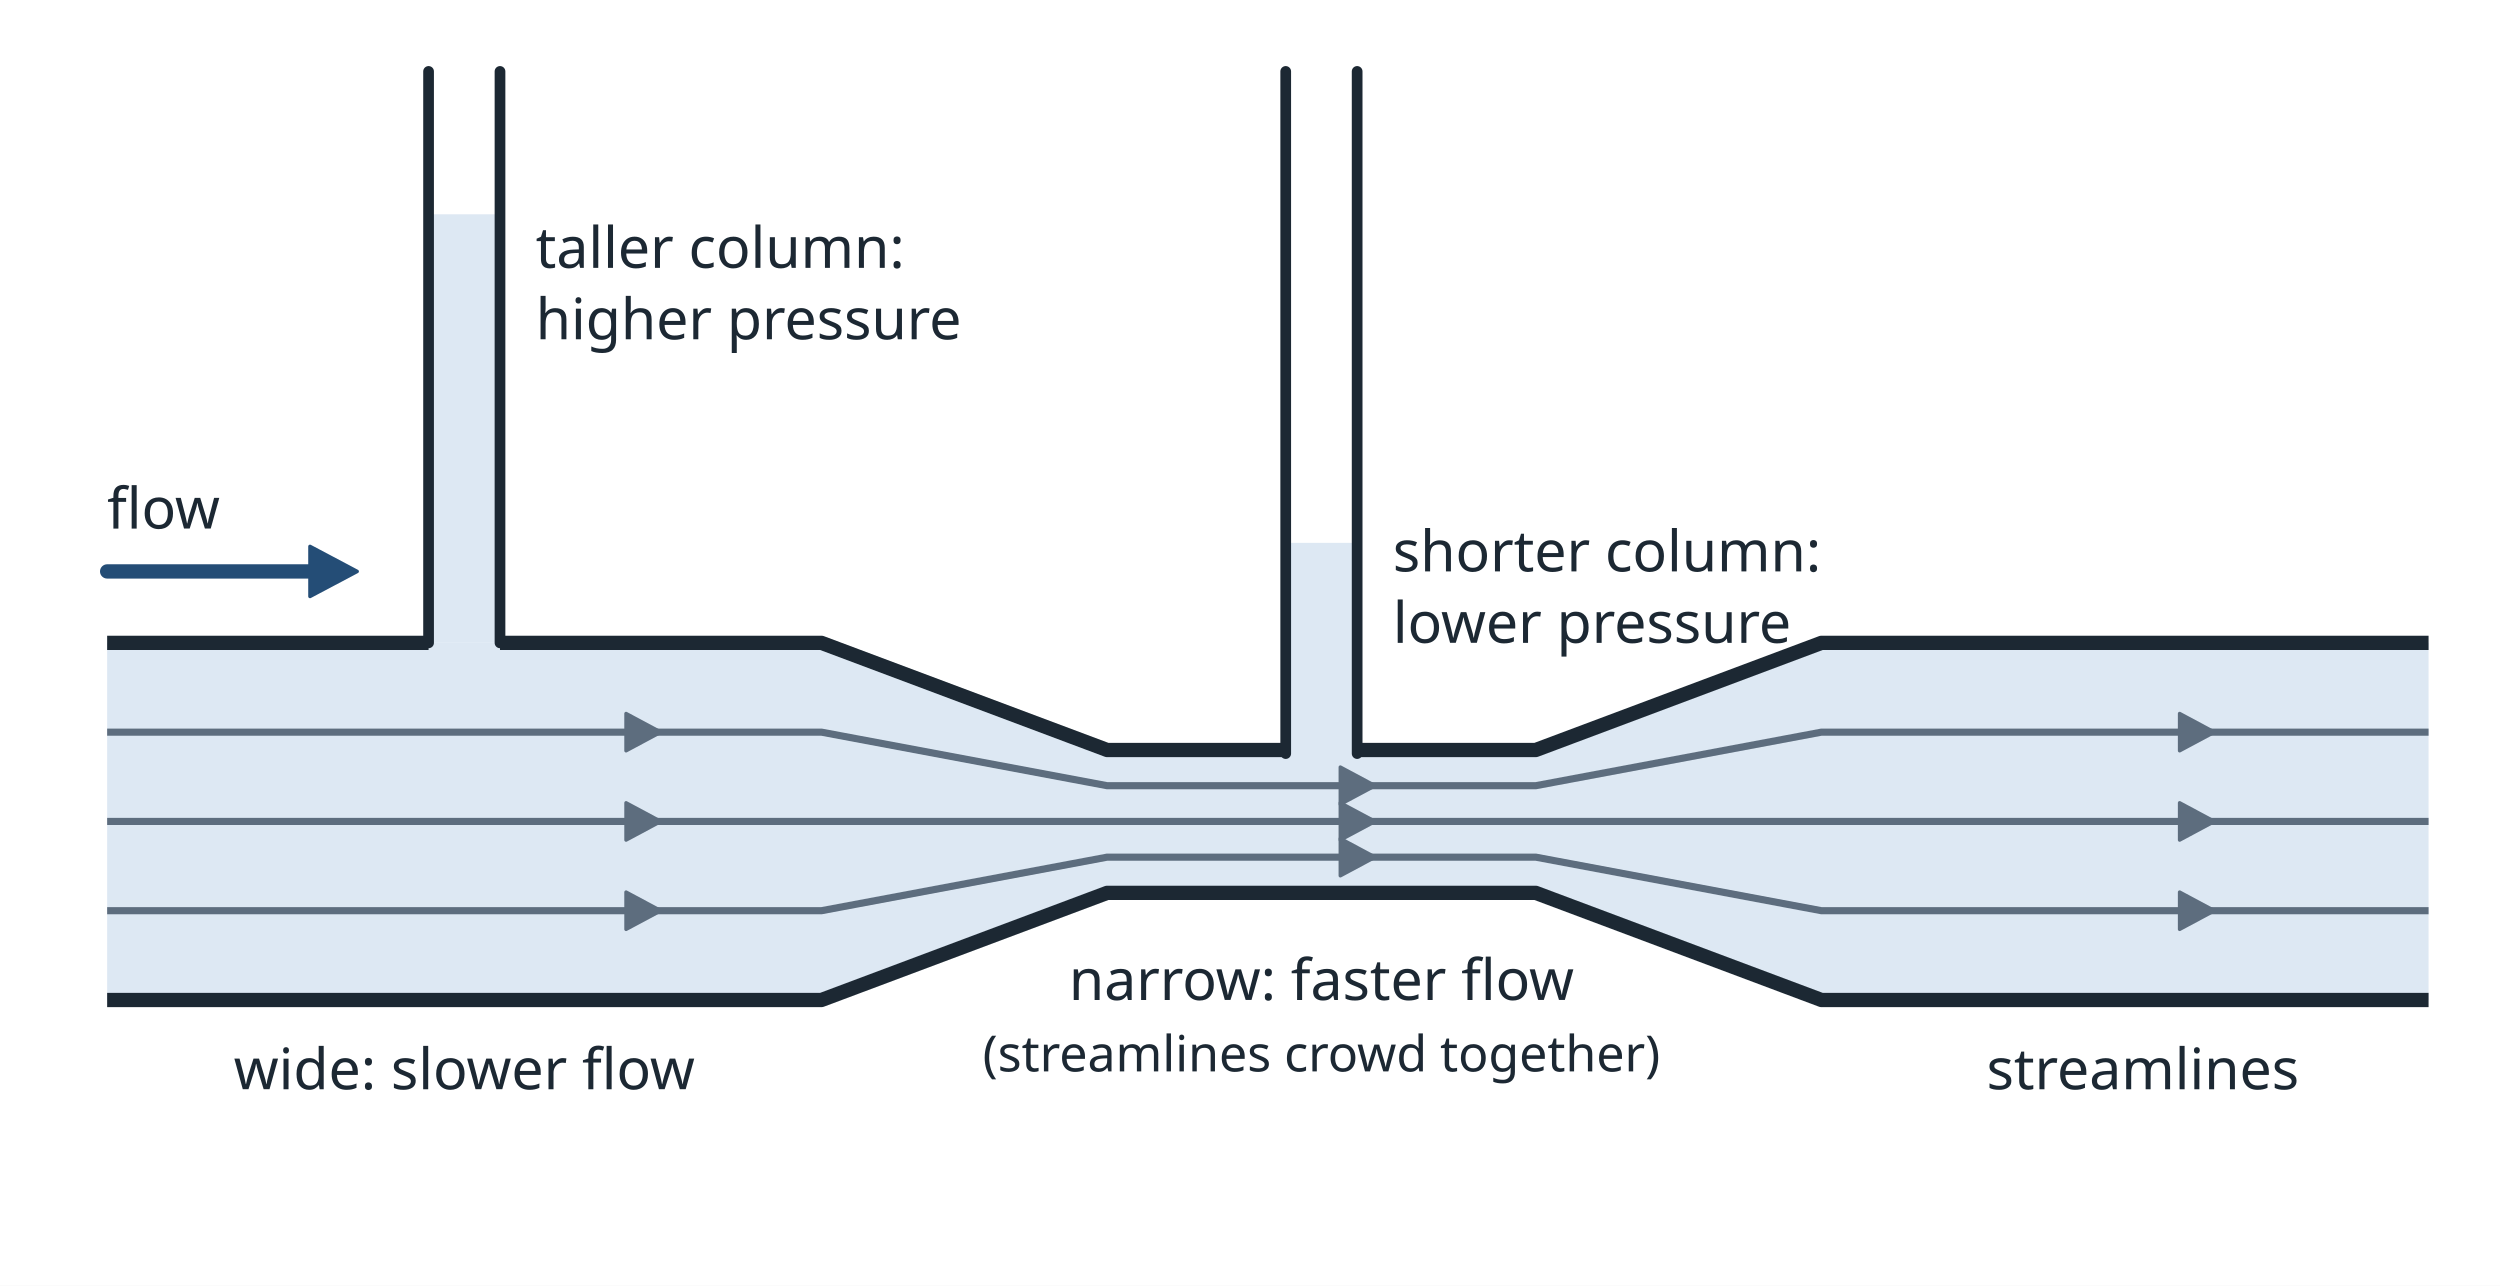
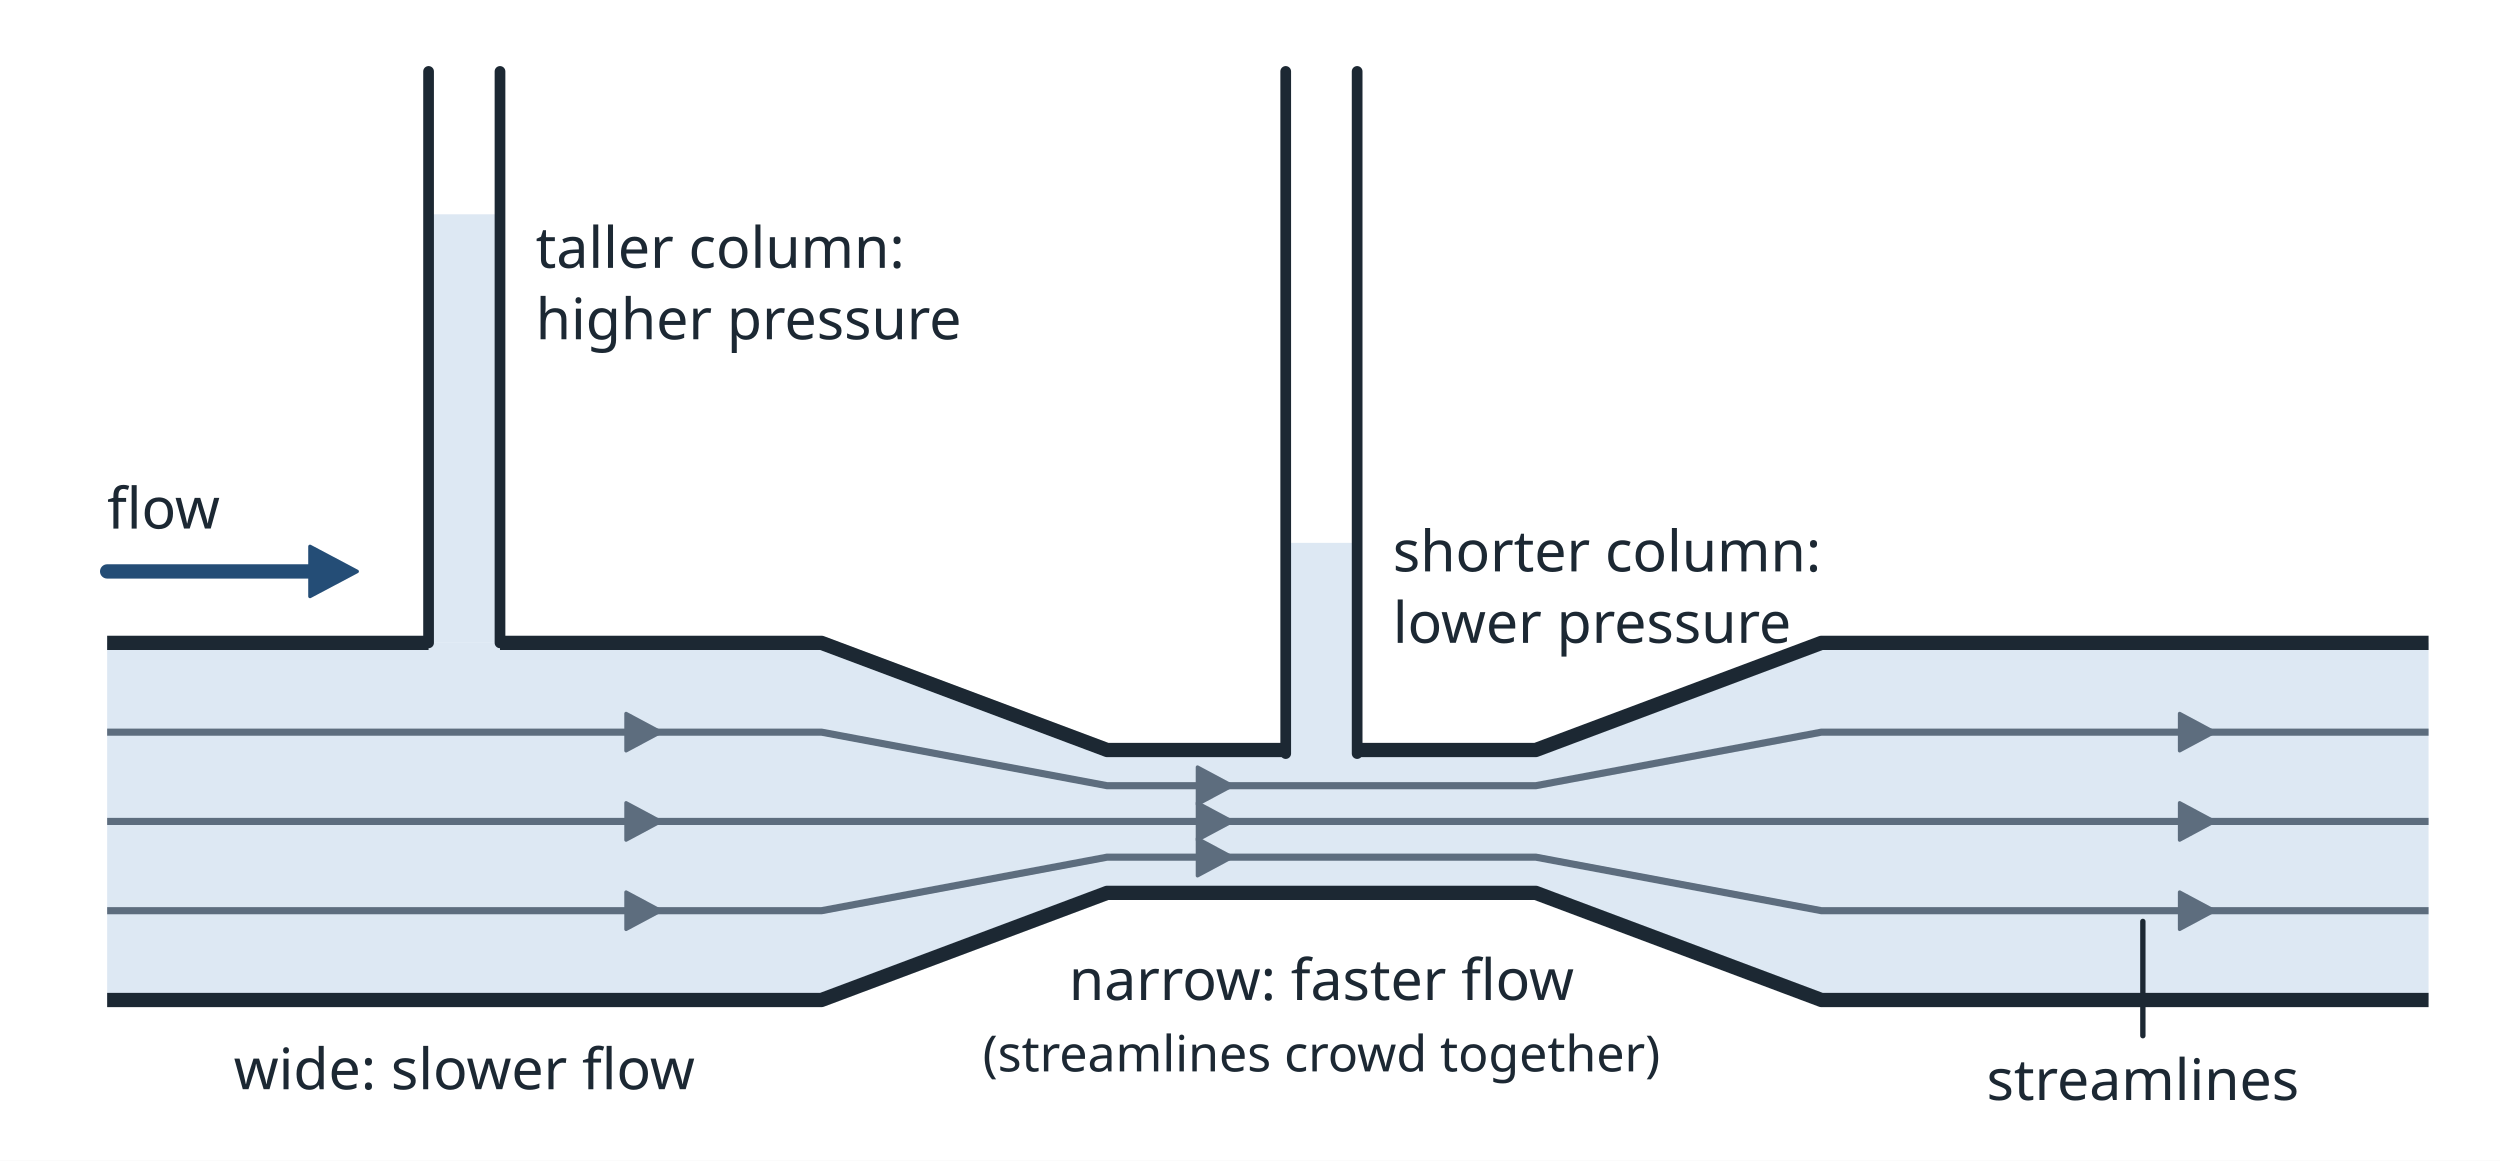
- <svg xmlns="http://www.w3.org/2000/svg" viewBox="0 20 700 360" width="700" height="360" font-family="sans-serif" font-size="16" role="img">
-   <rect x="0" y="20" width="700" height="360" fill="#ffffff" />
+ <svg xmlns="http://www.w3.org/2000/svg" viewBox="0 20 700 325" width="700" height="325" font-family="sans-serif" font-size="16" role="img">
+   <rect x="0" y="20" width="700" height="325" fill="#ffffff" />
  <polygon points="30.0,200.0 230.0,200.0 310.0,230.0 430.0,230.0 510.0,200.0 680.0,200.0 680.0,300.0 510.0,300.0 430.0,270.0 310.0,270.0 230.0,300.0 30.0,300.0" fill="#dde8f3" stroke="none" stroke-width="0" stroke-linejoin="round" />
  <rect x="121" y="80" width="18" height="120" rx="0" fill="#dde8f3" stroke="none" stroke-width="0" />
  <rect x="361" y="172" width="18" height="58" rx="0" fill="#dde8f3" stroke="none" stroke-width="0" />
  <line x1="120" y1="40" x2="120" y2="200" stroke="#1c2833" stroke-width="3" stroke-linecap="round" />
  <line x1="140" y1="40" x2="140" y2="200" stroke="#1c2833" stroke-width="3" stroke-linecap="round" />
  <line x1="360" y1="40" x2="360" y2="231" stroke="#1c2833" stroke-width="3" stroke-linecap="round" />
  <line x1="380" y1="40" x2="380" y2="231" stroke="#1c2833" stroke-width="3" stroke-linecap="round" />
  <polyline points="30.0,225.0 230.0,225.0 310.0,240.0 430.0,240.0 510.0,225.0 680.0,225.0" fill="none" stroke="#5d6d7e" stroke-width="2" stroke-linejoin="round" />
  <polygon points="185.0,225.0 175.3,230.2 175.3,219.8" fill="#5d6d7e" stroke="#5d6d7e" stroke-width="1" stroke-linejoin="round" />
-   <polygon points="385.0,240.0 375.3,245.2 375.3,234.8" fill="#5d6d7e" stroke="#5d6d7e" stroke-width="1" stroke-linejoin="round" />
+   <polygon points="345.0,240.0 335.3,245.2 335.3,234.8" fill="#5d6d7e" stroke="#5d6d7e" stroke-width="1" stroke-linejoin="round" />
  <polygon points="620.0,225.0 610.3,230.2 610.3,219.8" fill="#5d6d7e" stroke="#5d6d7e" stroke-width="1" stroke-linejoin="round" />
  <polyline points="30.0,250.0 230.0,250.0 310.0,250.0 430.0,250.0 510.0,250.0 680.0,250.0" fill="none" stroke="#5d6d7e" stroke-width="2" stroke-linejoin="round" />
  <polygon points="185.0,250.0 175.3,255.2 175.3,244.8" fill="#5d6d7e" stroke="#5d6d7e" stroke-width="1" stroke-linejoin="round" />
-   <polygon points="385.0,250.0 375.3,255.2 375.3,244.8" fill="#5d6d7e" stroke="#5d6d7e" stroke-width="1" stroke-linejoin="round" />
+   <polygon points="345.0,250.0 335.3,255.2 335.3,244.8" fill="#5d6d7e" stroke="#5d6d7e" stroke-width="1" stroke-linejoin="round" />
  <polygon points="620.0,250.0 610.3,255.2 610.3,244.8" fill="#5d6d7e" stroke="#5d6d7e" stroke-width="1" stroke-linejoin="round" />
  <polyline points="30.0,275.0 230.0,275.0 310.0,260.0 430.0,260.0 510.0,275.0 680.0,275.0" fill="none" stroke="#5d6d7e" stroke-width="2" stroke-linejoin="round" />
  <polygon points="185.0,275.0 175.3,280.2 175.3,269.8" fill="#5d6d7e" stroke="#5d6d7e" stroke-width="1" stroke-linejoin="round" />
-   <polygon points="385.0,260.0 375.3,265.2 375.3,254.8" fill="#5d6d7e" stroke="#5d6d7e" stroke-width="1" stroke-linejoin="round" />
+   <polygon points="345.0,260.0 335.3,265.2 335.3,254.8" fill="#5d6d7e" stroke="#5d6d7e" stroke-width="1" stroke-linejoin="round" />
  <polygon points="620.0,275.0 610.3,280.2 610.3,269.8" fill="#5d6d7e" stroke="#5d6d7e" stroke-width="1" stroke-linejoin="round" />
  <polyline points="30.0,200.0 120.0,200.0" fill="none" stroke="#1c2833" stroke-width="4" stroke-linejoin="round" />
  <polyline points="140.0,200.0 230.0,200.0 310.0,230.0 360.0,230.0" fill="none" stroke="#1c2833" stroke-width="4" stroke-linejoin="round" />
  <polyline points="380.0,230.0 430.0,230.0 510.0,200.0 680.0,200.0" fill="none" stroke="#1c2833" stroke-width="4" stroke-linejoin="round" />
  <polyline points="30.0,300.0 230.0,300.0 310.0,270.0 430.0,270.0 510.0,300.0 680.0,300.0" fill="none" stroke="#1c2833" stroke-width="4" stroke-linejoin="round" />
  <line x1="30" y1="180" x2="89.5" y2="180.0" stroke="#244d76" stroke-width="4" stroke-linecap="round" />
  <polygon points="100.0,180.0 86.8,187.0 86.8,173.0" fill="#244d76" stroke="#244d76" stroke-width="1" stroke-linejoin="round" />
  <text x="30" y="168" text-anchor="start" font-size="16" font-weight="normal" fill="#1c2833">flow</text>
  <text x="150" y="95" text-anchor="start" font-size="16" font-weight="normal" fill="#1c2833">taller column:</text>
  <text x="150" y="115" text-anchor="start" font-size="16" font-weight="normal" fill="#1c2833">higher pressure</text>
  <text x="390" y="180" text-anchor="start" font-size="16" font-weight="normal" fill="#1c2833">shorter column:</text>
  <text x="390" y="200" text-anchor="start" font-size="16" font-weight="normal" fill="#1c2833">lower pressure</text>
  <text x="130" y="325" text-anchor="middle" font-size="16" font-weight="normal" fill="#1c2833">wide: slower flow</text>
  <text x="370" y="300" text-anchor="middle" font-size="16" font-weight="normal" fill="#1c2833">narrow: faster flow</text>
  <text x="370" y="320" text-anchor="middle" font-size="14" font-weight="normal" fill="#1c2833">(streamlines crowd together)</text>
-   <text x="600" y="325" text-anchor="middle" font-size="16" font-weight="normal" fill="#1c2833">streamlines</text>
+   <text x="600" y="328" text-anchor="middle" font-size="16" font-weight="normal" fill="#1c2833">streamlines</text>
+   <line x1="600" y1="310" x2="600" y2="278" stroke="#1c2833" stroke-width="1.5" stroke-linecap="round" />
</svg>
